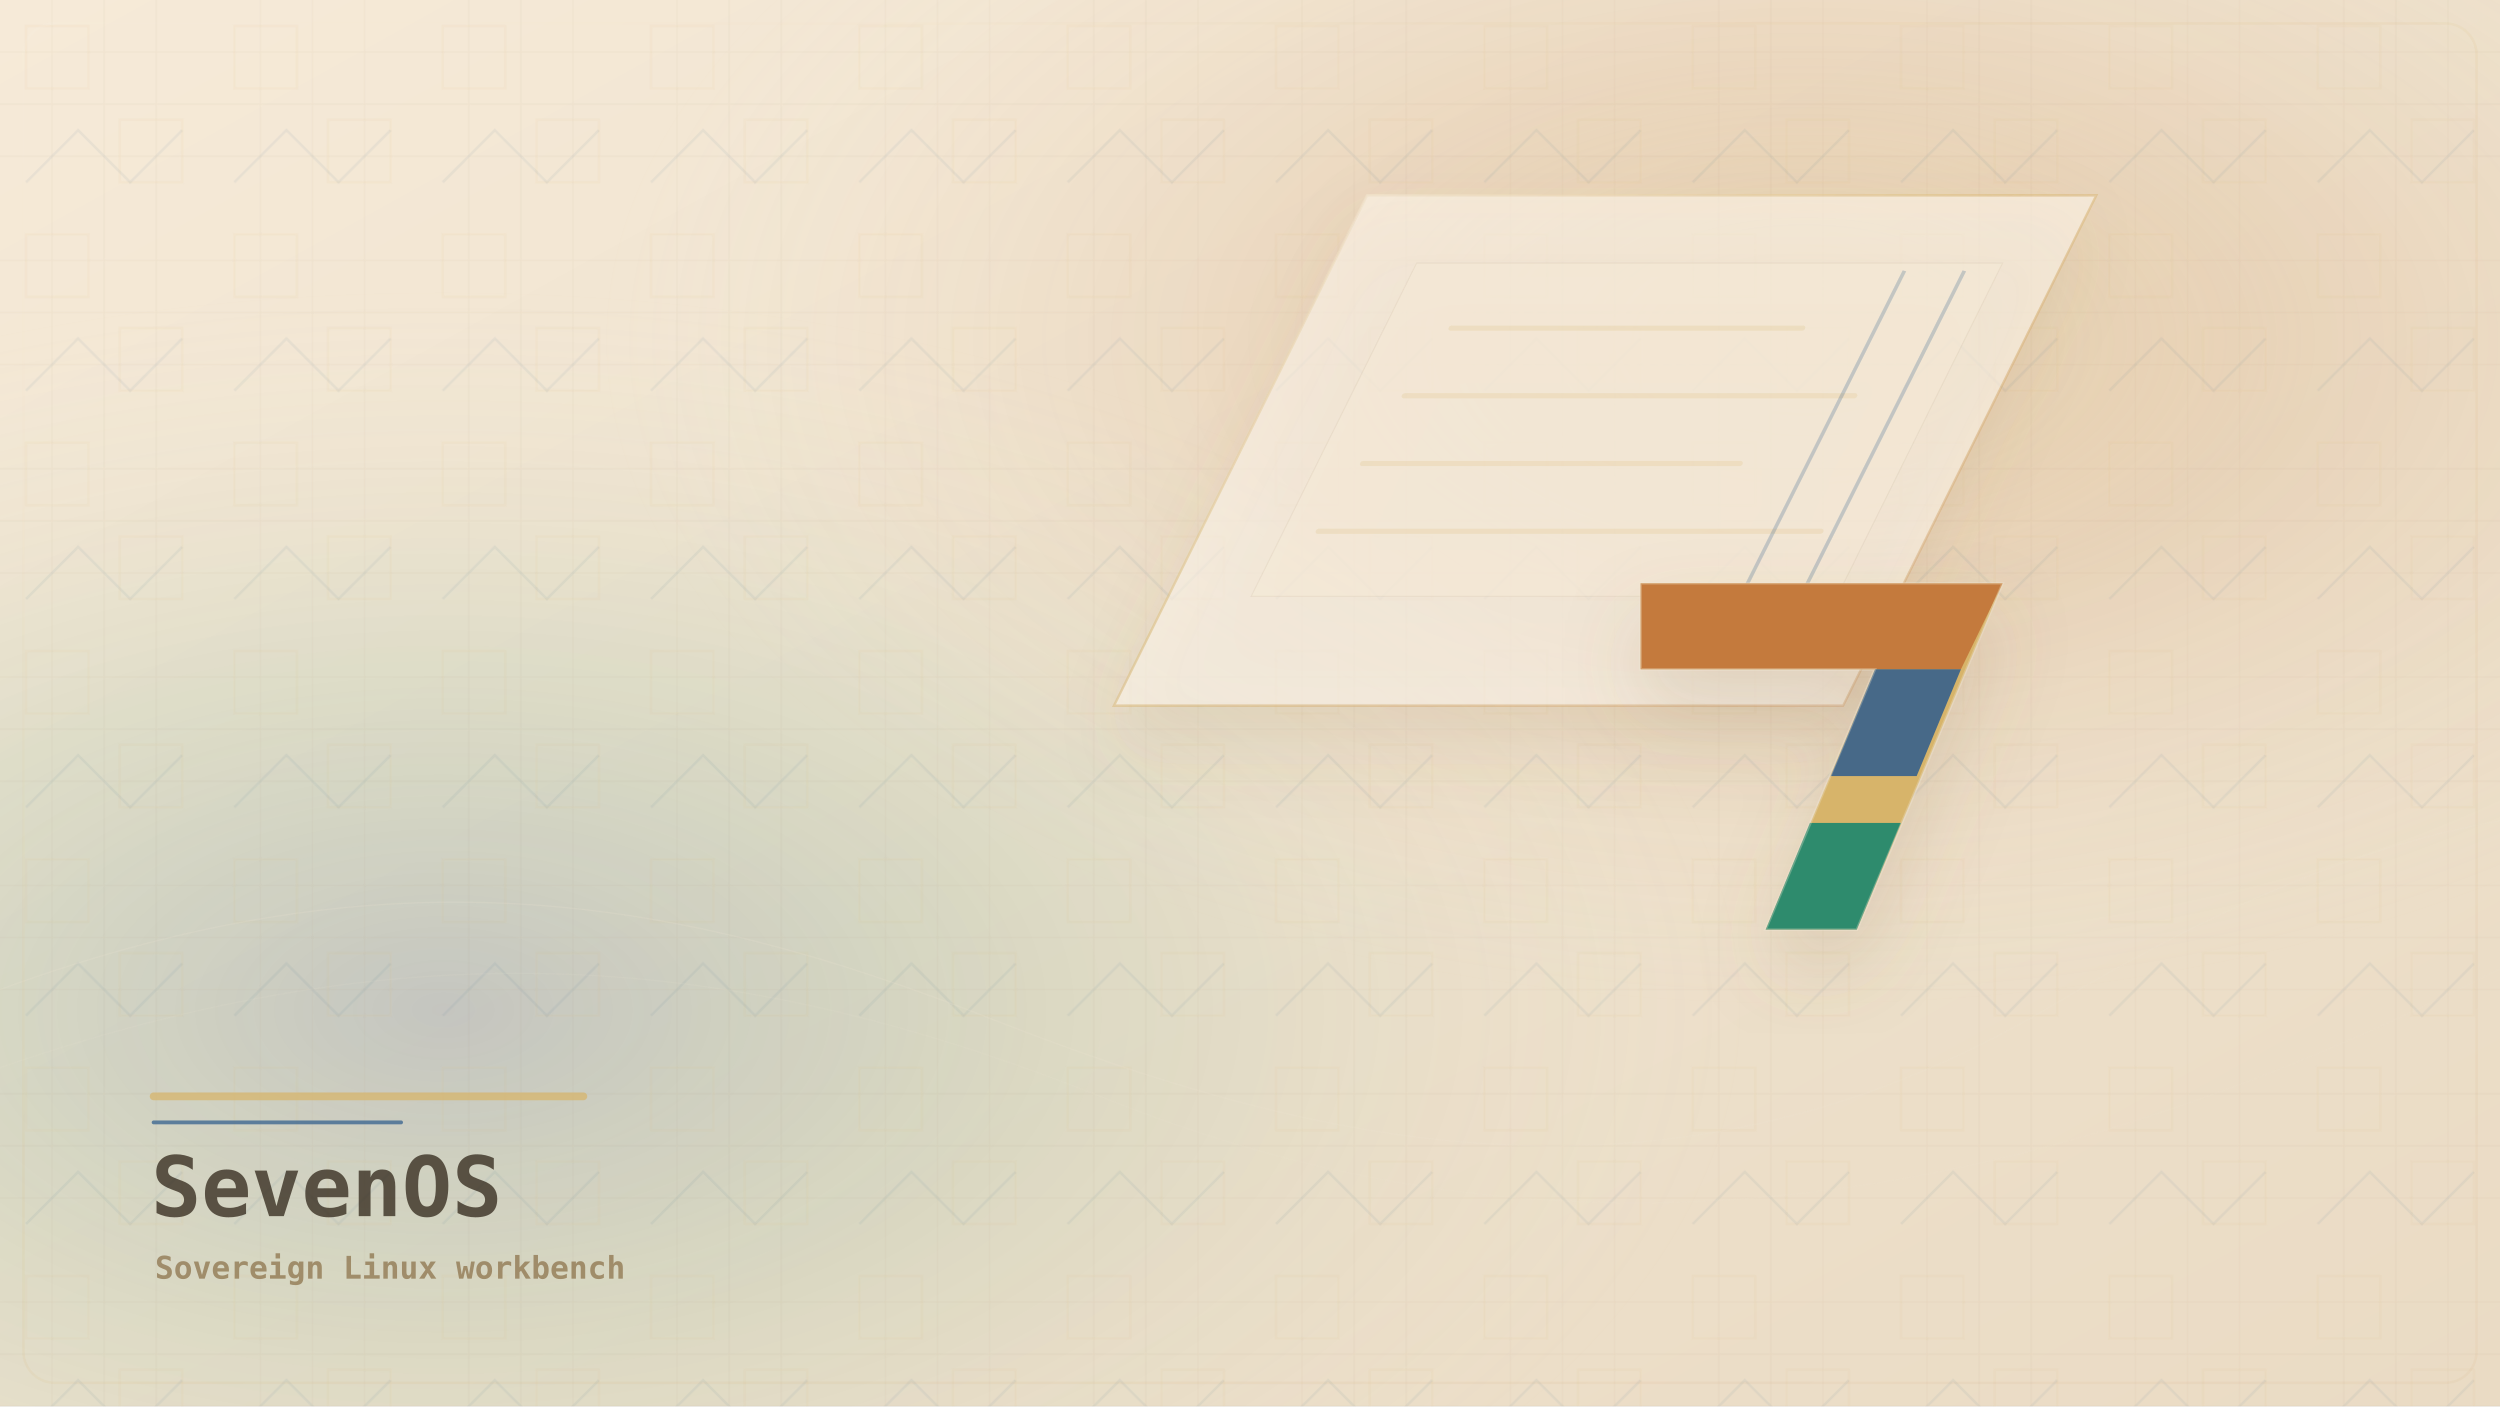
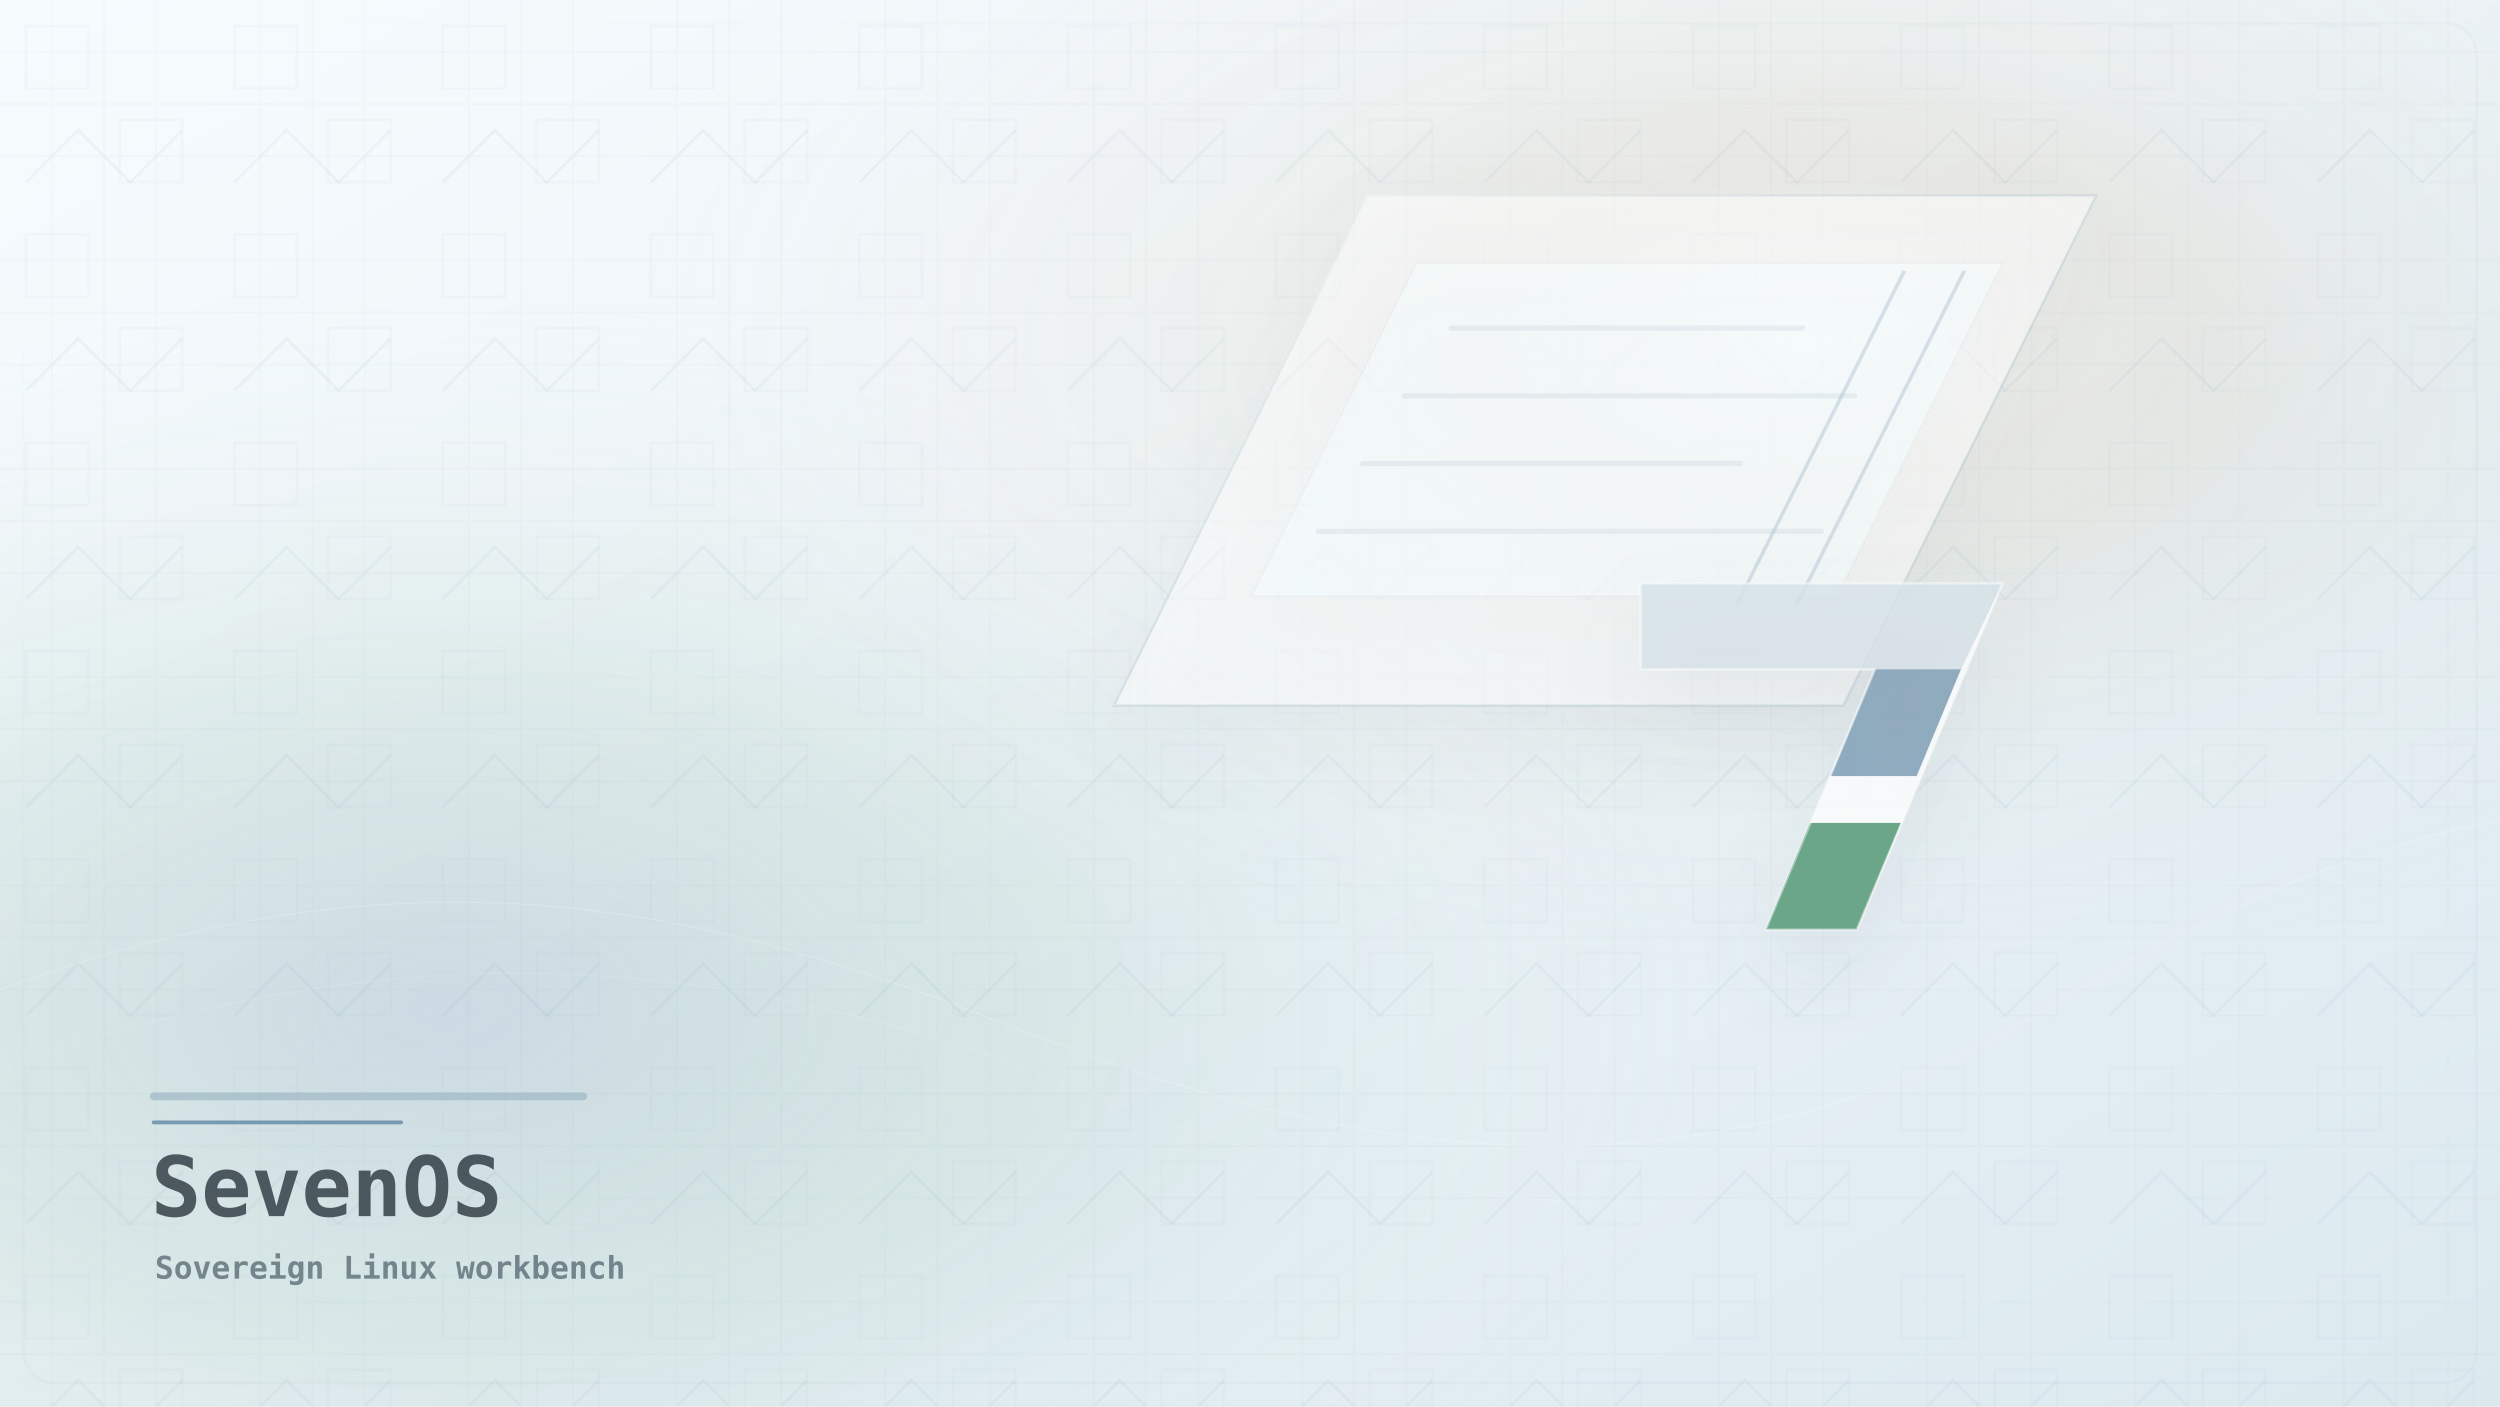
<svg xmlns="http://www.w3.org/2000/svg" viewBox="0 0 1920 1080" role="img" aria-labelledby="title desc">
  <defs>
    <linearGradient id="base" x1="0" y1="0" x2="1" y2="1">
-       <stop offset="0%" stop-color="#f6ead8" />
-       <stop offset="42%" stop-color="#efe3cf" />
-       <stop offset="100%" stop-color="#eadbc4" />
+       <stop offset="0%" stop-color="#f6fbfe" />
+       <stop offset="42%" stop-color="#eef4f8" />
+       <stop offset="100%" stop-color="#dbe9ef" />
    </linearGradient>
    <radialGradient id="brassLight" cx="72%" cy="24%" r="48%">
-       <stop offset="0%" stop-color="#d7b46a" stop-opacity=".28" />
-       <stop offset="42%" stop-color="#c47a3c" stop-opacity=".12" />
-       <stop offset="100%" stop-color="#f6ead8" stop-opacity="0" />
+       <stop offset="0%" stop-color="#ffffff" stop-opacity=".42" />
+       <stop offset="42%" stop-color="#b89a62" stop-opacity=".08" />
+       <stop offset="100%" stop-color="#f6fbfe" stop-opacity="0" />
    </radialGradient>
    <radialGradient id="coolDepth" cx="18%" cy="72%" r="52%">
-       <stop offset="0%" stop-color="#2f5d8c" stop-opacity=".22" />
-       <stop offset="46%" stop-color="#2e8b6d" stop-opacity=".10" />
-       <stop offset="100%" stop-color="#f6ead8" stop-opacity="0" />
+       <stop offset="0%" stop-color="#567f9d" stop-opacity=".22" />
+       <stop offset="46%" stop-color="#3f8b65" stop-opacity=".10" />
+       <stop offset="100%" stop-color="#f6fbfe" stop-opacity="0" />
    </radialGradient>
    <linearGradient id="metalEdge" x1="0" y1="0" x2="1" y2="1">
-       <stop offset="0%" stop-color="#fbf5ea" stop-opacity=".66" />
-       <stop offset="44%" stop-color="#d7b46a" stop-opacity=".72" />
-       <stop offset="100%" stop-color="#c47a3c" stop-opacity=".38" />
+       <stop offset="0%" stop-color="#ffffff" stop-opacity=".76" />
+       <stop offset="44%" stop-color="#9fb8c6" stop-opacity=".54" />
+       <stop offset="100%" stop-color="#567f9d" stop-opacity=".28" />
    </linearGradient>
    <pattern id="architectural" width="160" height="160" patternUnits="userSpaceOnUse">
-       <path d="M0 40h160M0 80h160M0 120h160M40 0v160M80 0v160M120 0v160" stroke="#8a7048" stroke-width="1" opacity=".055" />
-       <path d="M20 20h48v48H20zM92 92h48v48H92z" fill="none" stroke="#d7b46a" stroke-width="2" opacity=".08" />
-       <path d="M20 140l40-40 40 40 40-40" fill="none" stroke="#2f5d8c" stroke-width="2" opacity=".075" />
+       <path d="M0 40h160M0 80h160M0 120h160M40 0v160M80 0v160M120 0v160" stroke="#7c8c94" stroke-width="1" opacity=".055" />
+       <path d="M20 20h48v48H20zM92 92h48v48H92z" fill="none" stroke="#9fb8c6" stroke-width="2" opacity=".08" />
+       <path d="M20 140l40-40 40 40 40-40" fill="none" stroke="#567f9d" stroke-width="2" opacity=".075" />
    </pattern>
    <filter id="panelShadow" x="-30%" y="-30%" width="160%" height="160%">
-       <feDropShadow dx="0" dy="28" stdDeviation="30" flood-color="#8a7048" flood-opacity=".18" />
+       <feDropShadow dx="0" dy="28" stdDeviation="30" flood-color="#7c8c94" flood-opacity=".14" />
    </filter>
  </defs>
  <rect width="1920" height="1080" fill="url(#base)" />
  <rect width="1920" height="1080" fill="url(#brassLight)" />
  <rect width="1920" height="1080" fill="url(#coolDepth)" />
  <rect width="1920" height="1080" fill="url(#architectural)" opacity=".82" />
-   <g opacity=".18" stroke="#ede3d1" stroke-width="1">
+   <g opacity=".18" stroke="#ffffff" stroke-width="1">
    <path d="M0 760C300 650 520 688 760 782s520 168 820-12 478-168 620-106" fill="none" />
    <path d="M0 820C330 706 580 736 850 844s612 134 1070-100" fill="none" opacity=".55" />
  </g>
  <g transform="translate(1050 150) skewX(-13)" filter="url(#panelShadow)">
-     <path d="M0 0h560l-104 392H-104z" fill="#fbf5ea" opacity=".58" stroke="url(#metalEdge)" stroke-width="2" />
-     <path d="M50 52h450l-68 256H-18z" fill="#f6ead8" opacity=".50" stroke="#8a7048" stroke-opacity=".16" />
-     <path d="M88 102h270M64 154h346M44 206h290M22 258h386" stroke="#d7b46a" stroke-width="4" opacity=".18" stroke-linecap="round" />
-     <path d="M426 58l-70 258M472 58l-70 258" stroke="#2f5d8c" stroke-width="3" opacity=".24" />
+     <path d="M0 0h560l-104 392H-104z" fill="#ffffff" opacity=".48" stroke="url(#metalEdge)" stroke-width="2" />
+     <path d="M50 52h450l-68 256H-18z" fill="#f7fcff" opacity=".46" stroke="#7c8c94" stroke-opacity=".16" />
+     <path d="M88 102h270M64 154h346M44 206h290M22 258h386" stroke="#9fb8c6" stroke-width="4" opacity=".18" stroke-linecap="round" />
+     <path d="M426 58l-70 258M472 58l-70 258" stroke="#567f9d" stroke-width="3" opacity=".20" />
  </g>
  <g transform="translate(1260 448)" filter="url(#panelShadow)">
-     <path d="M0 0h278l-112 266h-70l84-200H0z" fill="#d7b46a" />
-     <path d="M0 0h278l-32 66H0z" fill="#c47a3c" />
-     <path d="M96 266h70l34-82h-70z" fill="#2e8b6d" />
-     <path d="M180 66h66l-34 82h-66z" fill="#2f5d8c" opacity=".86" />
-     <path d="M0 0h278l-112 266h-70l84-200H0z" fill="none" stroke="#ede3d1" stroke-opacity=".30" stroke-width="2" />
+     <path d="M0 0h278l-112 266h-70l84-200H0z" fill="#ffffff" opacity=".72" />
+     <path d="M0 0h278l-32 66H0z" fill="#9fb8c6" opacity=".34" />
+     <path d="M96 266h70l34-82h-70z" fill="#3f8b65" opacity=".76" />
+     <path d="M180 66h66l-34 82h-66z" fill="#567f9d" opacity=".64" />
+     <path d="M0 0h278l-112 266h-70l84-200H0z" fill="none" stroke="#ffffff" stroke-opacity=".42" stroke-width="2" />
  </g>
  <g opacity=".72">
-     <path d="M118 842h330" stroke="#d7b46a" stroke-width="6" stroke-linecap="round" />
-     <path d="M118 862h190" stroke="#2f5d8c" stroke-width="3" stroke-linecap="round" />
-     <text x="116" y="934" fill="#2a1f12" font-family="JetBrains Mono, monospace" font-size="64" font-weight="800">SevenOS</text>
-     <text x="119" y="982" fill="#8a7048" font-family="JetBrains Mono, monospace" font-size="24" font-weight="600">Sovereign Linux workbench</text>
+     <path d="M118 842h330" stroke="#9fb8c6" stroke-width="6" stroke-linecap="round" />
+     <path d="M118 862h190" stroke="#567f9d" stroke-width="3" stroke-linecap="round" />
+     <text x="116" y="934" fill="#17232b" font-family="JetBrains Mono, monospace" font-size="64" font-weight="800">SevenOS</text>
+     <text x="119" y="982" fill="#4d606a" font-family="JetBrains Mono, monospace" font-size="24" font-weight="600">Sovereign Linux workbench</text>
  </g>
  <rect x="18" y="18" width="1884" height="1044" rx="24" fill="none" stroke="url(#metalEdge)" stroke-opacity=".14" stroke-width="2" />
</svg>
